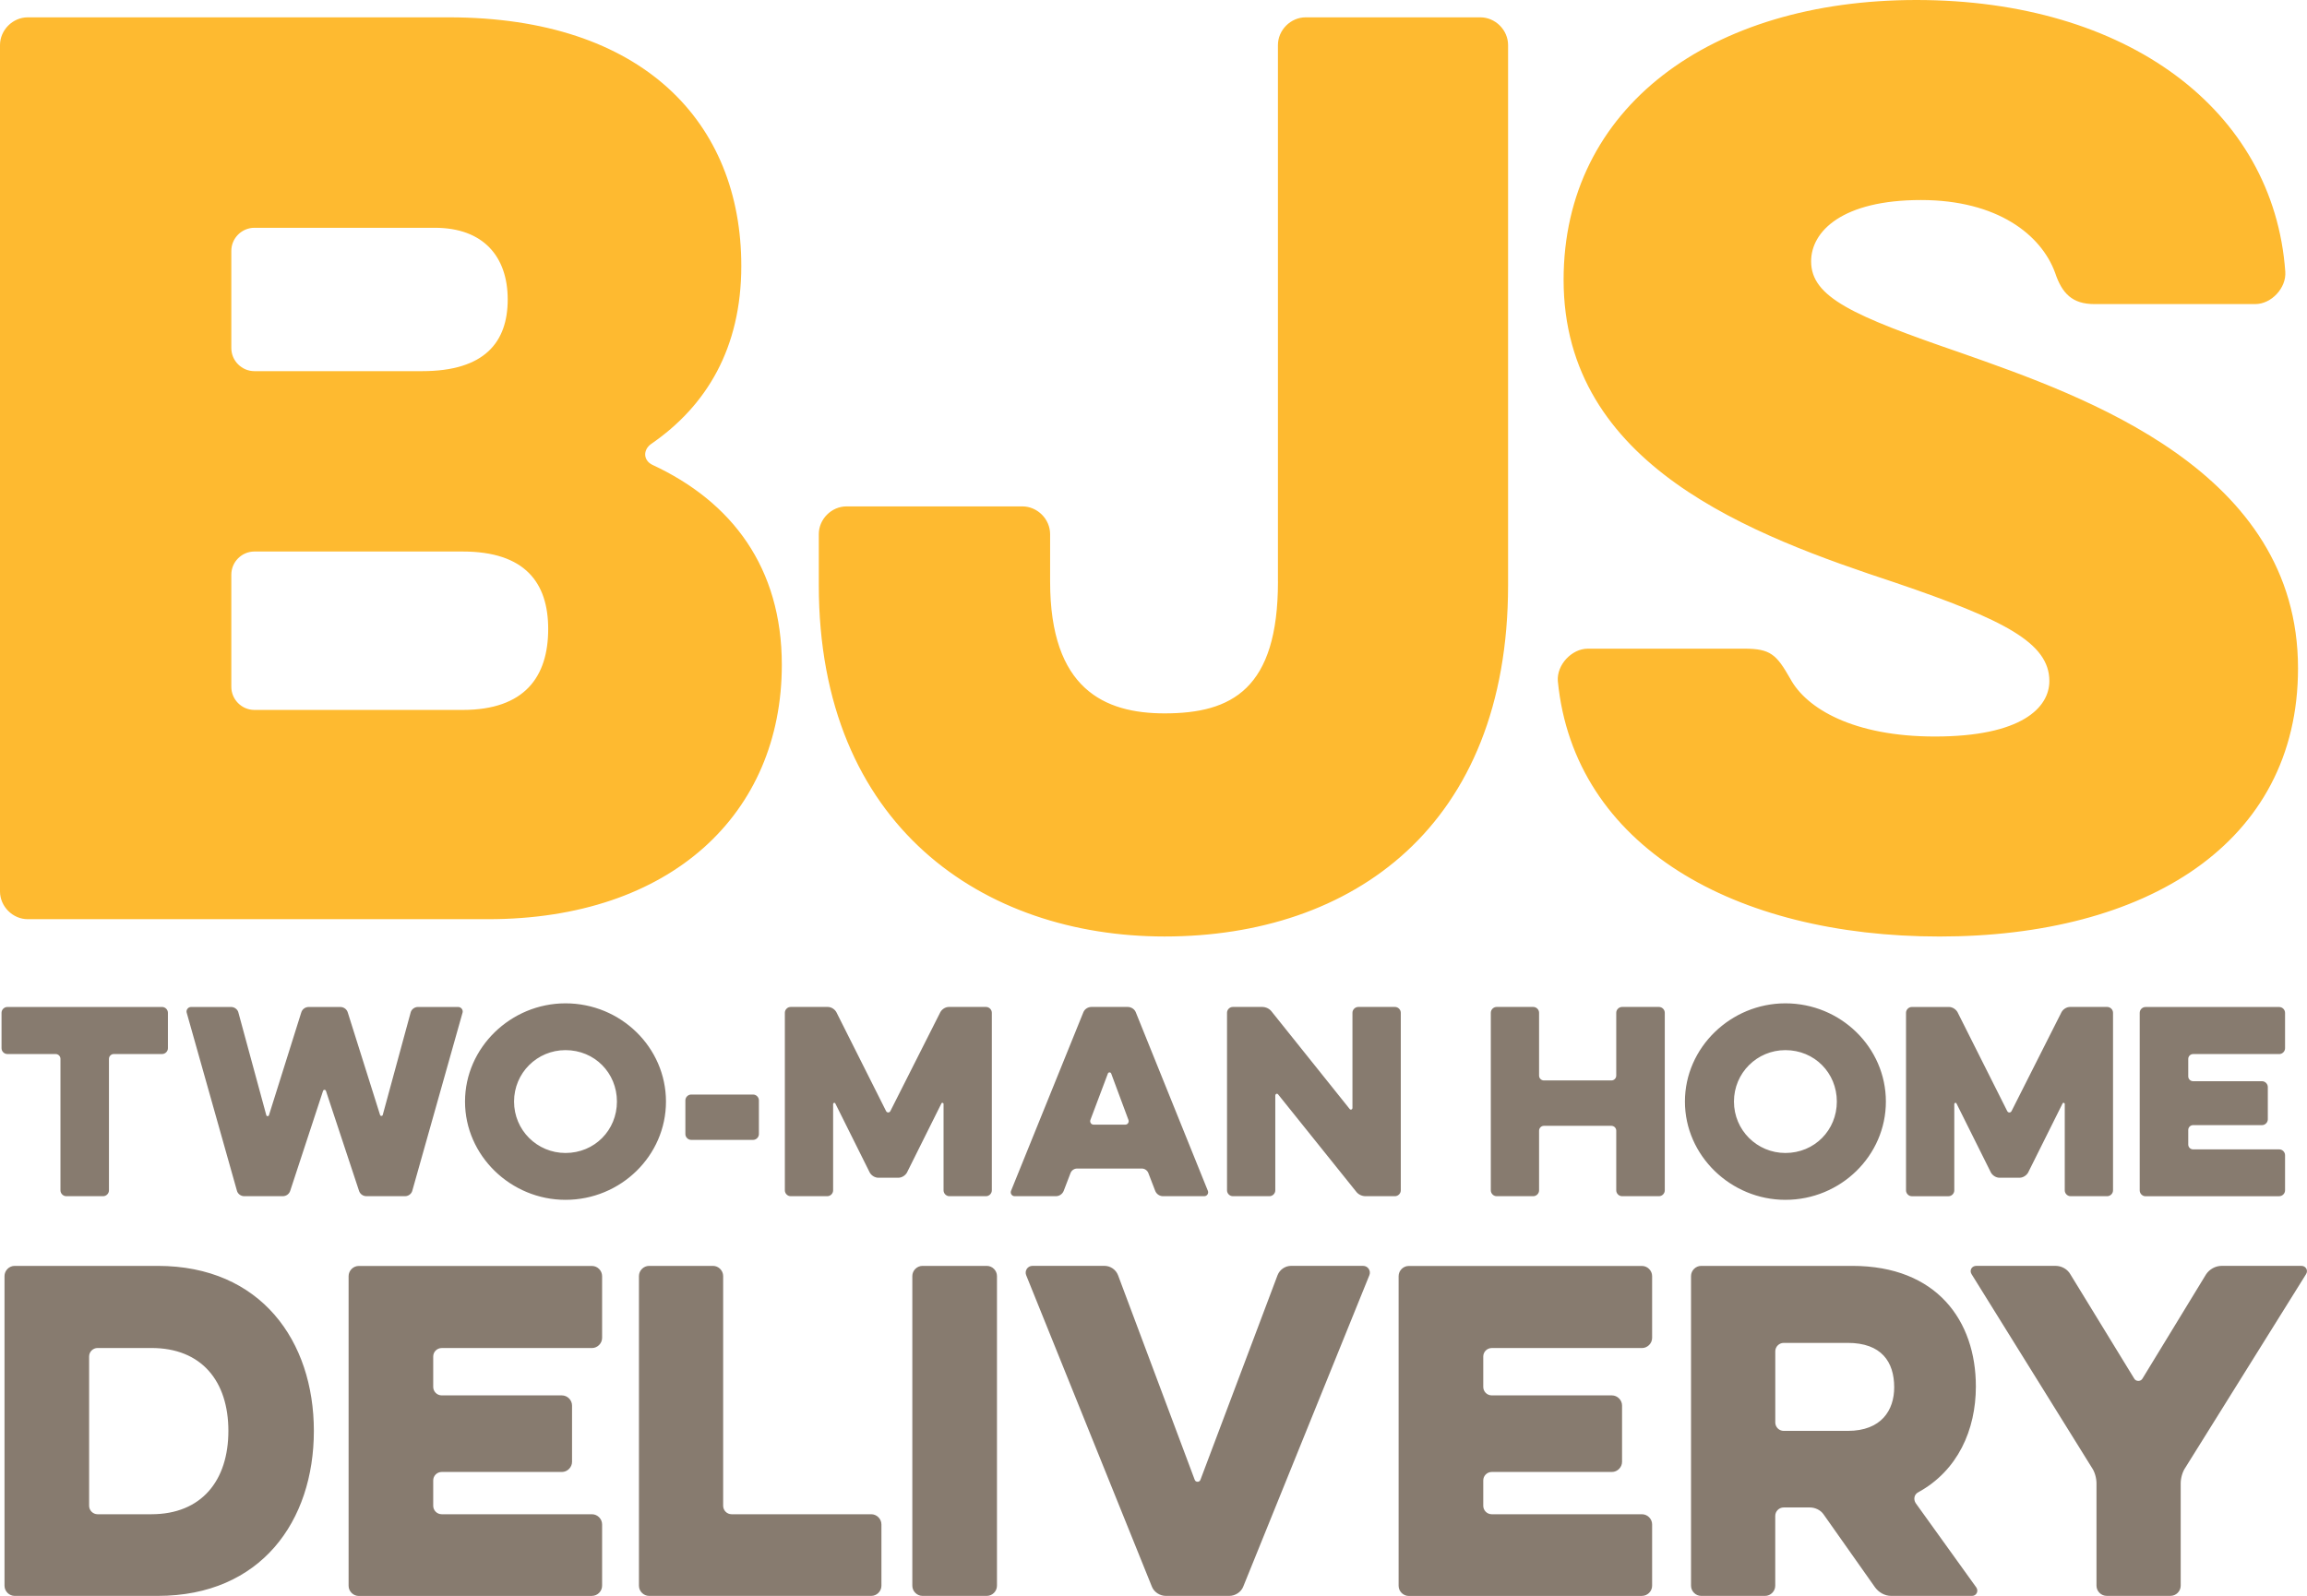
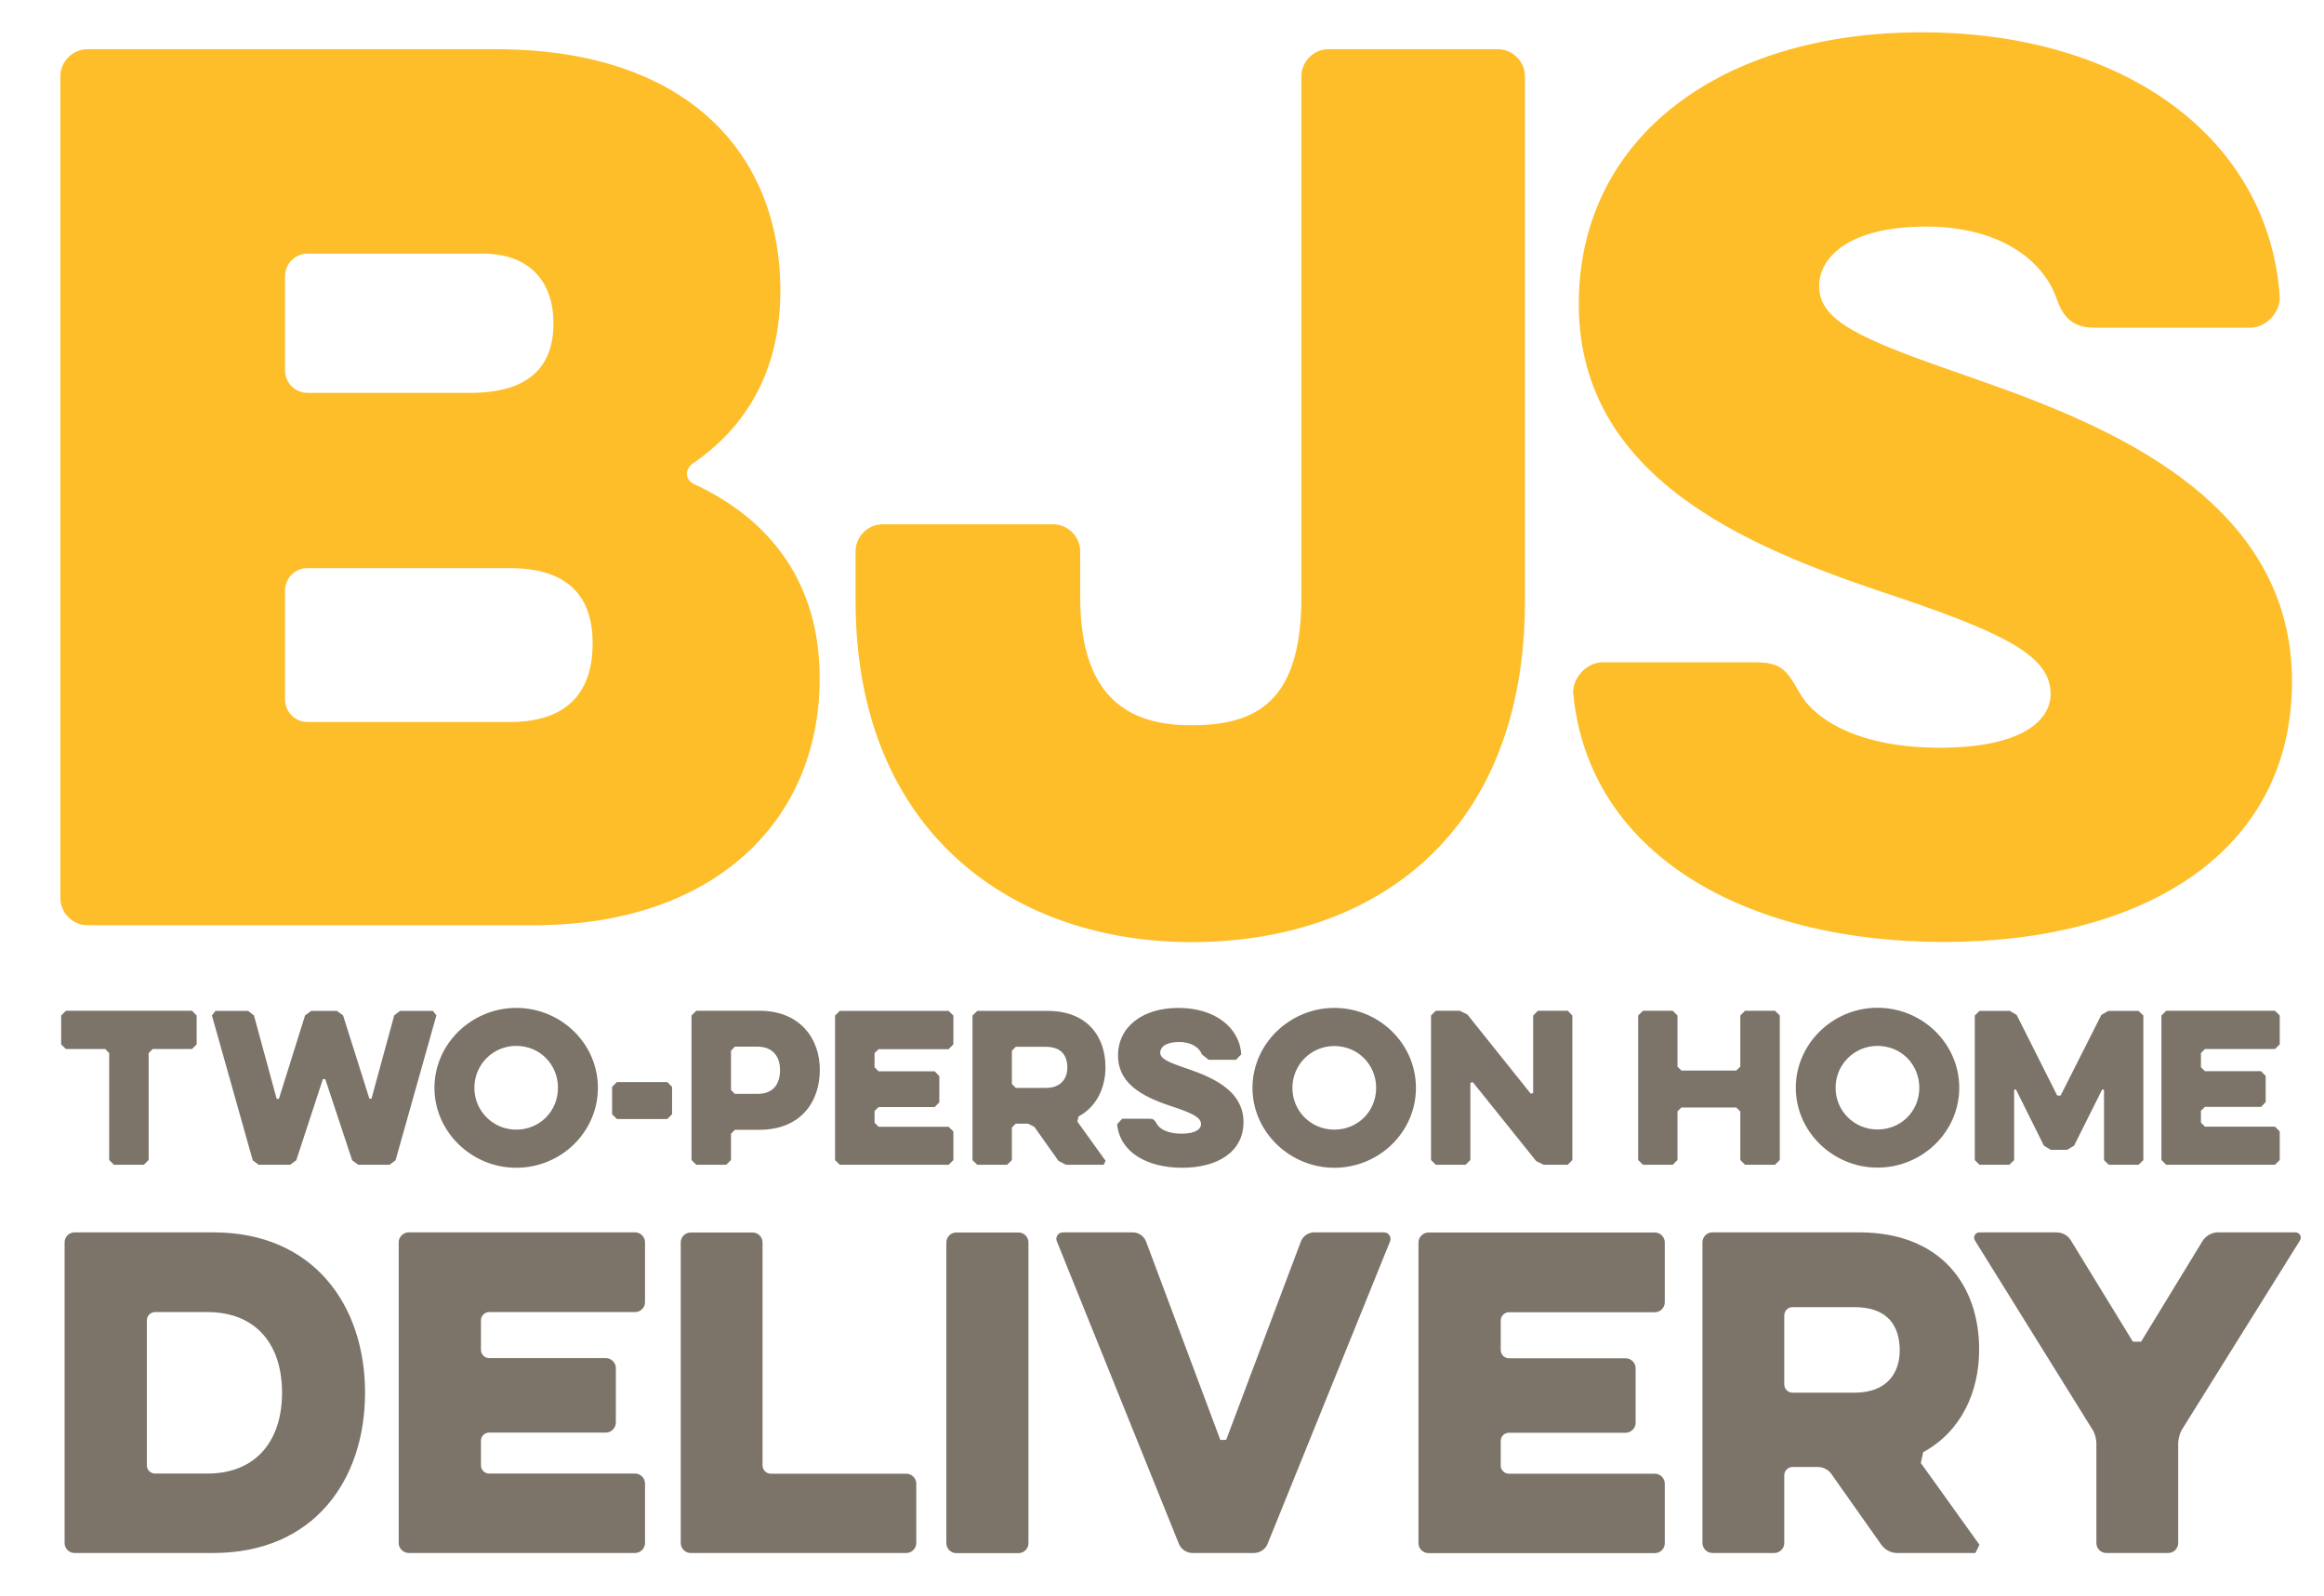
- <svg xmlns="http://www.w3.org/2000/svg" version="1.1" id="Layer_1" x="0px" y="0px" viewBox="0 0 690.64 477.89" style="enable-background:new 0 0 690.64 477.89;" xml:space="preserve">
-   <style type="text/css">
- 	.st0{fill:#FEBA30;}
- 	.st1{fill:#877B6F;}
- </style>
-   <path class="st0" d="M580.62,280.44c61.63,0,107.33-27.7,107.33-80.32c0-59.2-63.71-81.36-101.1-94.52  c-32.2-11.08-44.66-16.62-44.66-27.35c0-9,9.35-18.35,32.89-18.35c22.85,0,36.01,10.39,40.16,21.81c2.08,6.23,5.19,9.35,11.77,9.35  h48.13c4.85,0,9.35-4.84,9-9.69C680.68,32.89,636.7,0,573.69,0c-61.63,0-105.6,32.2-105.6,83.79c0,55.74,56.43,76.52,99.37,90.71  c32.55,11.08,46.05,18,46.05,29.43c0,7.97-8.31,16.62-34.28,16.62c-24.23,0-38.43-8.31-43.28-17.31c-4.16-7.27-5.89-9-13.85-9  h-46.74c-4.85,0-9.35,4.85-9,9.69C471.21,253.44,519.34,280.44,580.62,280.44 M382.58,174.15c0,32.2-13.85,39.47-33.93,39.47  c-18,0-34.28-7.27-34.28-39.47v-14.2c0-4.5-3.81-8.31-8.31-8.31h-52.63c-4.5,0-8.31,3.81-8.31,8.31v15.23  c0,72.36,49.51,105.25,103.52,105.25c56.09,0,102.83-32.89,102.83-105.25V13.5c0-4.5-3.81-8.31-8.31-8.31h-52.28  c-4.5,0-8.31,3.81-8.31,8.31V174.15z M151.99,89.67c0,12.81-6.92,21.47-25.62,21.47h-50.2c-3.81,0-6.92-3.12-6.92-6.92V75.13  c0-3.81,3.12-6.92,6.92-6.92h54.01C144.72,68.21,151.99,76.86,151.99,89.67 M164.11,188.35c0,14.2-6.92,24.24-25.62,24.24H76.17  c-3.81,0-6.92-3.12-6.92-6.93v-33.58c0-3.81,3.12-6.93,6.92-6.93h62.32C157.19,165.15,164.11,174.5,164.11,188.35 M146.11,275.25  c54.7,0,87.94-31.51,87.94-76.17c0-29.08-14.89-48.82-38.78-59.9c-2.77-1.38-2.77-4.5-0.35-6.23c16.62-11.43,27-28.74,27-53.32  c0-42.93-29.43-74.44-87.6-74.44H8.31C3.81,5.19,0,9,0,13.5v253.44c0,4.5,3.81,8.31,8.31,8.31H146.11z" />
-   <path class="st1" d="M682.33,358.2c0.94,0,1.74-0.8,1.74-1.75v-10.53c0-0.94-0.8-1.74-1.74-1.74h-25.79c-0.8,0-1.45-0.65-1.45-1.45  v-4.36c0-0.8,0.65-1.45,1.45-1.45h20.63c0.94,0,1.74-0.8,1.74-1.74v-9.66c0-0.95-0.8-1.75-1.74-1.75h-20.63  c-0.8,0-1.45-0.66-1.45-1.45v-5.23c0-0.8,0.65-1.45,1.45-1.45h25.79c0.94,0,1.74-0.8,1.74-1.74v-10.61c0-0.94-0.8-1.74-1.74-1.74  H642.3c-0.95,0-1.74,0.8-1.74,1.74v53.18c0,0.95,0.8,1.75,1.74,1.75H682.33z M585.06,330.59c0-0.36,0.51-0.51,0.65-0.15l10.32,20.71  c0.51,0.87,1.53,1.52,2.54,1.52h6.03c1.02,0,2.03-0.66,2.54-1.52l10.32-20.71c0.14-0.36,0.66-0.22,0.66,0.15v25.86  c0,0.95,0.8,1.75,1.74,1.75h10.97c0.94,0,1.74-0.8,1.74-1.75v-53.18c0-0.94-0.8-1.74-1.74-1.74h-11.12c-1.02,0-2.04,0.65-2.54,1.52  L602.2,332.7c-0.29,0.58-1.02,0.58-1.31,0L586,303.06c-0.51-0.87-1.53-1.52-2.54-1.52h-11.12c-0.94,0-1.74,0.8-1.74,1.74v53.18  c0,0.95,0.8,1.75,1.74,1.75h10.97c0.94,0,1.74-0.8,1.74-1.75V330.59z M534.49,314.46c8.72,0,15.4,6.83,15.4,15.4  s-6.68,15.4-15.4,15.4c-8.5,0-15.4-6.83-15.4-15.4S525.99,314.46,534.49,314.46 M534.49,359.29c16.56,0,30.08-13.22,30.08-29.42  c0-16.2-13.51-29.42-30.08-29.42c-16.35,0-30.08,13.22-30.08,29.42C504.42,346.07,518.15,359.29,534.49,359.29 M483.85,322.09  c0,0.8-0.65,1.45-1.45,1.45h-20.2c-0.8,0-1.45-0.65-1.45-1.45v-18.82c0-0.94-0.8-1.74-1.74-1.74h-10.97c-0.94,0-1.74,0.8-1.74,1.74  v53.18c0,0.95,0.8,1.75,1.74,1.75h10.97c0.94,0,1.74-0.8,1.74-1.75v-17.87c0-0.8,0.66-1.45,1.45-1.45h20.2  c0.8,0,1.45,0.65,1.45,1.45v17.87c0,0.95,0.8,1.75,1.75,1.75h11.04c0.95,0,1.74-0.8,1.74-1.75v-53.18c0-0.94-0.8-1.74-1.74-1.74  H485.6c-0.94,0-1.75,0.8-1.75,1.74V322.09z M381.79,328.05c0-0.51,0.58-0.73,0.87-0.29l23.32,29.06c0.65,0.87,1.74,1.38,2.83,1.38  h8.79c0.94,0,1.75-0.8,1.75-1.75v-53.18c0-0.94-0.8-1.74-1.75-1.74h-10.97c-0.94,0-1.75,0.8-1.75,1.74v28.48  c0,0.51-0.58,0.73-0.87,0.29l-23.32-29.13c-0.65-0.87-1.75-1.38-2.83-1.38h-8.79c-0.95,0-1.74,0.8-1.74,1.74v53.18  c0,0.95,0.8,1.75,1.74,1.75h10.97c0.94,0,1.74-0.8,1.74-1.75V328.05z M327.37,336.77c-0.73,0-1.16-0.73-0.95-1.38l5.23-13.88  c0.15-0.51,0.87-0.51,1.02,0l5.16,13.88c0.22,0.65-0.22,1.38-0.94,1.38H327.37z M302.67,356.6c-0.29,0.73,0.22,1.6,1.09,1.6h12.35  c1.02,0,1.96-0.65,2.33-1.6l2.03-5.3c0.29-0.8,1.09-1.38,1.96-1.38h19.4c0.87,0,1.67,0.58,1.96,1.38l2.04,5.3  c0.36,0.95,1.31,1.6,2.33,1.6h12.35c0.87,0,1.38-0.87,1.09-1.6l-21.58-53.47c-0.36-0.94-1.38-1.6-2.4-1.6h-10.9  c-1.02,0-2.03,0.65-2.4,1.6L302.67,356.6z M249.42,330.59c0-0.36,0.51-0.51,0.65-0.15l10.32,20.71c0.51,0.87,1.53,1.52,2.54,1.52  h6.03c1.02,0,2.04-0.66,2.54-1.52l10.32-20.71c0.15-0.36,0.65-0.22,0.65,0.15v25.86c0,0.95,0.8,1.75,1.74,1.75h10.97  c0.94,0,1.74-0.8,1.74-1.75v-53.18c0-0.94-0.8-1.74-1.74-1.74h-11.11c-1.02,0-2.04,0.65-2.54,1.52l-14.97,29.64  c-0.29,0.58-1.02,0.58-1.31,0l-14.89-29.64c-0.51-0.87-1.53-1.52-2.54-1.52h-11.12c-0.95,0-1.74,0.8-1.74,1.74v53.18  c0,0.95,0.8,1.75,1.74,1.75h10.97c0.94,0,1.74-0.8,1.74-1.75V330.59z M206.92,327.76c-0.94,0-1.74,0.8-1.74,1.74v10.1  c0,0.94,0.8,1.74,1.74,1.74h18.53c0.94,0,1.74-0.8,1.74-1.74v-10.1c0-0.95-0.8-1.74-1.74-1.74H206.92z M169.29,314.46  c8.72,0,15.4,6.83,15.4,15.4s-6.68,15.4-15.4,15.4c-8.5,0-15.4-6.83-15.4-15.4S160.79,314.46,169.29,314.46 M169.29,359.29  c16.56,0,30.08-13.22,30.08-29.42c0-16.2-13.51-29.42-30.08-29.42c-16.35,0-30.08,13.22-30.08,29.42  C139.21,346.07,152.94,359.29,169.29,359.29 M96.71,326.67c0.15-0.43,0.73-0.43,0.87,0l9.88,29.86c0.29,1.02,1.23,1.67,2.25,1.67  h11.55c1.02,0,1.96-0.73,2.18-1.67l15.04-53.32c0.22-0.8-0.44-1.67-1.31-1.67h-12.06c-1.02,0-1.96,0.73-2.18,1.67l-8.35,30.66  c-0.07,0.36-0.65,0.44-0.8,0l-9.66-30.66c-0.29-1.02-1.23-1.67-2.25-1.67h-9.44c-1.02,0-1.96,0.65-2.25,1.67l-9.66,30.73  c-0.15,0.44-0.73,0.36-0.8,0l-8.35-30.73c-0.22-0.94-1.16-1.67-2.18-1.67H57.19c-0.87,0-1.53,0.87-1.31,1.67l15.04,53.32  c0.22,0.94,1.16,1.67,2.18,1.67h11.55c1.02,0,1.96-0.65,2.25-1.67L96.71,326.67z M16.65,315.63c0.8,0,1.45,0.65,1.45,1.45v39.37  c0,0.95,0.8,1.75,1.74,1.75h11.04c0.94,0,1.74-0.8,1.74-1.75v-39.37c0-0.8,0.65-1.45,1.45-1.45h14.46c0.94,0,1.74-0.8,1.74-1.74  v-10.61c0-0.94-0.8-1.74-1.74-1.74H2.2c-0.95,0-1.74,0.8-1.74,1.74v10.61c0,0.95,0.8,1.74,1.74,1.74H16.65z" />
-   <path class="st1" d="M591.64,379.06c-1.39,0-2.15,1.39-1.39,2.53l35.98,57.9c0.89,1.27,1.39,3.17,1.39,4.69v30.66  c0,1.65,1.39,3.04,3.04,3.04h19.13c1.65,0,3.04-1.39,3.04-3.04v-30.66c0-1.52,0.51-3.42,1.39-4.69l36.11-57.9  c0.76-1.14,0-2.53-1.39-2.53h-23.82c-1.9,0-3.67,1.01-4.69,2.53l-19.01,31.17c-0.51,1.01-2.03,1.01-2.54,0l-19-31.04  c-0.89-1.65-2.66-2.66-4.56-2.66H591.64z M567.06,415.43c0,6.84-3.8,13.05-13.94,13.05h-19.13c-1.39,0-2.53-1.14-2.53-2.53v-21.29  c0-1.39,1.14-2.53,2.53-2.53h19.13C563.26,402.12,567.06,407.82,567.06,415.43 M506.24,474.85c0,1.65,1.39,3.04,3.04,3.04h19.13  c1.65,0,3.04-1.39,3.04-3.04v-20.91c0-1.39,1.14-2.53,2.53-2.53h7.86c1.52,0,3.17,0.76,4.05,2.03l15.46,21.92  c1.14,1.52,2.91,2.53,4.82,2.53h24.2c1.27,0,2.03-1.39,1.27-2.53l-18.12-25.21c-0.76-1.14-0.51-2.66,0.76-3.3  c11.78-6.46,17.23-18.62,17.23-31.67c0-19.64-11.66-36.11-37-36.11h-45.23c-1.65,0-3.04,1.39-3.04,3.04V474.85z M491.55,477.89  c1.65,0,3.04-1.39,3.04-3.04v-18.37c0-1.65-1.39-3.04-3.04-3.04h-44.98c-1.39,0-2.53-1.14-2.53-2.53v-7.6  c0-1.39,1.14-2.53,2.53-2.53h35.98c1.65,0,3.04-1.39,3.04-3.04v-16.85c0-1.65-1.39-3.04-3.04-3.04h-35.98  c-1.39,0-2.53-1.14-2.53-2.53v-9.12c0-1.39,1.14-2.53,2.53-2.53h44.98c1.65,0,3.04-1.39,3.04-3.04v-18.5c0-1.65-1.39-3.04-3.04-3.04  h-69.81c-1.65,0-3.04,1.39-3.04,3.04v92.74c0,1.65,1.39,3.04,3.04,3.04H491.55z M409.95,381.85c0.51-1.27-0.38-2.79-1.9-2.79h-21.54  c-1.77,0-3.42,1.14-4.05,2.79l-23.06,61.2c-0.25,0.89-1.52,0.89-1.77,0l-22.93-61.2c-0.63-1.65-2.28-2.79-4.05-2.79H309.1  c-1.52,0-2.41,1.52-1.9,2.79l37.63,93.25c0.63,1.65,2.41,2.79,4.18,2.79h19c1.77,0,3.55-1.14,4.18-2.79L409.95,381.85z   M273.12,474.85c0,1.65,1.39,3.04,3.04,3.04h19.26c1.65,0,3.04-1.39,3.04-3.04v-92.74c0-1.65-1.39-3.04-3.04-3.04h-19.26  c-1.65,0-3.04,1.39-3.04,3.04V474.85z M260.83,477.89c1.65,0,3.04-1.39,3.04-3.04v-18.37c0-1.65-1.39-3.04-3.04-3.04h-41.81  c-1.39,0-2.53-1.14-2.53-2.53v-68.8c0-1.65-1.39-3.04-3.04-3.04h-19.13c-1.65,0-3.04,1.39-3.04,3.04v92.74  c0,1.65,1.39,3.04,3.04,3.04H260.83z M177.21,477.89c1.65,0,3.04-1.39,3.04-3.04v-18.37c0-1.65-1.39-3.04-3.04-3.04h-44.98  c-1.39,0-2.54-1.14-2.54-2.53v-7.6c0-1.39,1.14-2.53,2.54-2.53h35.98c1.65,0,3.04-1.39,3.04-3.04v-16.85c0-1.65-1.39-3.04-3.04-3.04  h-35.98c-1.39,0-2.54-1.14-2.54-2.53v-9.12c0-1.39,1.14-2.53,2.54-2.53h44.98c1.65,0,3.04-1.39,3.04-3.04v-18.5  c0-1.65-1.39-3.04-3.04-3.04h-69.81c-1.65,0-3.04,1.39-3.04,3.04v92.74c0,1.65,1.39,3.04,3.04,3.04H177.21z M68.37,428.48  c0,14.82-7.98,24.96-23.06,24.96H29.22c-1.39,0-2.54-1.14-2.54-2.53v-44.72c0-1.39,1.14-2.53,2.54-2.53h16.09  C60.39,403.64,68.37,413.65,68.37,428.48 M47.21,477.89c30.92,0,46.75-22.43,46.75-49.41c0-26.86-15.84-49.41-46.75-49.41H4.39  c-1.65,0-3.04,1.39-3.04,3.04v92.74c0,1.65,1.39,3.04,3.04,3.04H47.21z" />
+ <svg xmlns="http://www.w3.org/2000/svg" version="1.2" viewBox="0 0 1554 1065" width="217" height="149">
+   <style>
+ 		.s0 { fill: #fdbe29 } 
+ 		.s1 { fill: #7c7369 } 
+ 	</style>
+   <g id="Layer 1">
+     <path id="&lt;Compound Path&gt;" fill-rule="evenodd" class="s0" d="m58.4 617.7c-9.8 0-18-8.3-18-18v-549.8c0-9.7 8.2-18 18-18h273.4c126.1 0 190 68.4 190 161.5 0 53.3-22.6 90.9-58.6 115.6-5.3 3.8-5.3 10.6 0.7 13.6 51.9 24 84.2 66.8 84.2 129.9 0 96.9-72.1 165.2-190.8 165.2zm282.4-238.8h-135.2c-8.3 0-15 6.7-15 15v72.9c0 8.2 6.7 15 15 15h135.2c40.5 0 55.5-21.8 55.5-52.6 0-30-15-50.3-55.5-50.3zm-18.1-210.3h-117.1c-8.3 0-15 6.8-15 15v63.1c0 8.3 6.7 15 15 15h108.9c40.5 0 55.6-18.7 55.6-46.5 0-27.8-15.8-46.6-47.4-46.6zm547.5-118.7c0-9.7 8.3-18 18-18h113.5c9.7 0 18 8.3 18 18v350.8c0 156.9-101.4 228.3-223.1 228.3-117.1 0-224.5-71.4-224.5-228.3v-33.1c0-9.7 8.2-18 18-18h114.2c9.7 0 18 8.3 18 18v30.8c0 69.8 35.3 85.6 74.3 85.6 43.6 0 73.6-15.8 73.6-85.6zm181.8 413.1c-0.8-10.6 9-21.1 19.5-21.1h101.4c17.3 0 21 3.8 30 19.6 10.5 19.5 41.3 37.5 93.9 37.5 56.3 0 74.4-18.8 74.4-36 0-24.8-29.3-39.8-99.9-63.9-93.2-30.8-215.6-75.8-215.6-196.8 0-111.8 95.4-181.7 229.1-181.7 136.7 0 232.1 71.4 239.6 176.5 0.7 10.5-9.1 21-19.6 21h-104.4c-14.2 0-21-6.7-25.5-20.3-9-24.7-37.5-47.3-87.1-47.3-51.1 0-71.4 20.3-71.4 39.8 0 23.3 27.1 35.3 96.9 59.4 81.1 28.5 219.3 76.6 219.3 205 0 114.2-99.1 174.2-232.8 174.2-132.9 0-237.3-58.5-247.8-165.9z" />
+     <path id="&lt;Compound Path&gt;" fill-rule="evenodd" class="s1" d="m1537.8 828.7l-78.3 125.5c-1.9 2.8-3 6.9-3 10.2v66.5c0 3.6-3 6.6-6.6 6.6h-41.5c-3.6 0-6.6-3-6.6-6.6v-66.5c0-3.3-1.1-7.4-3.1-10.2l-78-125.5c-1.6-2.5 0-5.6 3-5.6h51.4c4.1 0 8 2.2 9.9 5.8l41.2 67.3h5.5l41.2-67.5c2.3-3.4 6.1-5.6 10.2-5.6h51.7c3 0 4.7 3.1 3 5.6zm-16.6-50.8h-72.7l-3.2-3.2v-96.6l3.2-3.2h72.7l3.2 3.2v19.3l-3.2 3.1h-46.8l-2.7 2.7v9.5l2.7 2.6h37.5l3.1 3.2v17.5l-3.1 3.2h-37.5l-2.7 2.6v7.9l2.7 2.7h46.8l3.2 3.2v19.1zm-91.2 0h-19.9l-3.2-3.1v-47.1l-1.2-0.2-18.8 37.6-4.6 2.8h-11l-4.6-2.8-18.7-37.6-1.2 0.2v47.1l-3.2 3.1h-19.9l-3.2-3.1v-96.7l3.2-3.1h20.2l4.6 2.7 27.1 53.9h2.3l27.2-53.9 4.7-2.7h20.2l3.2 3.1v96.7zm-174.6 1.9c-29.7 0-54.6-24-54.6-53.4 0-29.5 24.9-53.5 54.6-53.5 30.1 0 54.7 24 54.7 53.5 0 29.4-24.6 53.4-54.7 53.4zm0-81.4c-15.4 0-28 12.4-28 28 0 15.6 12.6 27.9 28 27.9 15.9 0 28-12.3 28-27.9 0-15.6-12.1-28-28-28zm-68.5 79.5h-20l-3.2-3.2v-32.5l-2.7-2.6h-36.7l-2.6 2.6v32.5l-3.2 3.2h-19.9l-3.2-3.2v-96.6l3.2-3.2h19.9l3.2 3.2v34.2l2.6 2.6h36.7l2.7-2.6v-34.2l3.2-3.2h20l3.2 3.2v96.6zm-138.6 0h-16l-5.1-2.5-42.4-52.8-1.6 0.5v51.6l-3.2 3.2h-19.9l-3.2-3.2v-96.6l3.2-3.2h16l5.1 2.5 42.4 53 1.6-0.5v-51.8l3.2-3.2h19.9l3.1 3.2v96.6zm64.9 51.9v40.1c0 3.6-3 6.6-6.6 6.6h-97.6c-3 0-5.5 2.5-5.5 5.6v19.7c0 3.1 2.5 5.5 5.5 5.5h78.1c3.5 0 6.6 3 6.6 6.6v36.6c0 3.5-3.1 6.6-6.6 6.6h-78.1c-3 0-5.5 2.4-5.5 5.5v16.5c0 3 2.5 5.4 5.5 5.4h97.6c3.6 0 6.6 3.1 6.6 6.6v39.9c0 3.6-3 6.6-6.6 6.6h-151.4c-3.6 0-6.7-3-6.7-6.6v-201.2c0-3.6 3.1-6.6 6.7-6.6h151.4c3.6 0 6.6 3 6.6 6.6zm-221-49.9c-29.7 0-54.7-24-54.7-53.4 0-29.5 25-53.5 54.7-53.5 30.1 0 54.6 24 54.6 53.5 0 29.4-24.5 53.4-54.6 53.4zm0-81.4c-15.5 0-28 12.4-28 28 0 15.6 12.5 27.9 28 27.9 15.8 0 28-12.3 28-27.9 0-15.6-12.2-28-28-28zm-99.3 14.8c14.3 5 38.6 13.4 38.6 36 0 20.1-17.5 30.6-41 30.6-23.4 0-41.7-10.3-43.5-29.1l3.4-3.7h17.8c3 0 3.7 0.6 5.3 3.4 1.8 3.4 7.3 6.6 16.5 6.6 9.9 0 13.1-3.3 13.1-6.3 0-4.4-5.2-7.1-17.6-11.3-16.4-5.4-37.9-13.3-37.9-34.6 0-19.6 16.8-31.9 40.3-31.9 24 0 40.8 12.6 42.1 31l-3.5 3.7h-18.3l-4.5-3.6c-1.6-4.3-6.6-8.3-15.3-8.3-9 0-12.6 3.6-12.6 7 0 4.1 4.8 6.3 17.1 10.5zm-80.1 64.6l-5-2.6-16.2-22.8-4.2-2.1h-8.2l-2.6 2.6v21.8l-3.2 3.1h-19.9l-3.2-3.1v-96.7l3.2-3.1h47.1c26.4 0 38.6 17.2 38.6 37.6 0 13.6-5.7 26.3-18 33l-0.8 3.4 18.9 26.3-1.3 2.6zm-13.6-78.9h-20l-2.6 2.7v22.1l2.6 2.7h20c10.5 0 14.5-6.5 14.5-13.6 0-8-4-13.9-14.5-13.9zm-11.5 130.8v201.2c0 3.6-3 6.6-6.5 6.6h-41.8c-3.6 0-6.6-3-6.6-6.6v-201.2c0-3.6 3-6.6 6.6-6.6h41.8c3.5 0 6.5 3 6.5 6.6zm-53.4-51.9h-72.7l-3.2-3.1v-96.7l3.2-3.1h72.7l3.2 3.1v19.3l-3.2 3.2h-46.8l-2.7 2.6v9.5l2.7 2.7h37.5l3.1 3.2v17.5l-3.1 3.2h-37.5l-2.7 2.6v7.9l2.7 2.7h46.8l3.2 3.1v19.2zm-126.5-23.4h-16.4l-2.6 2.7v17.5l-3.2 3.2h-20l-3.2-3.2v-96.6l3.2-3.2h42.2c27.3 0 40.4 18.8 40.4 39.5 0 21.8-13.1 40.1-40.4 40.1zm-1.4-55.6h-15l-2.6 2.7v26.3l2.6 2.6h15c11 0 15.2-6.9 15.2-16 0-8.2-4.2-15.6-15.2-15.6zm3.5 130.9v149.2c0 3 2.5 5.5 5.5 5.5h90.7c3.5 0 6.6 3 6.6 6.6v39.8c0 3.6-3.1 6.6-6.6 6.6h-144.3c-3.6 0-6.6-3-6.6-6.6v-201.1c0-3.6 3-6.6 6.6-6.6h41.5c3.6 0 6.6 3 6.6 6.6zm-63.7-82.5h-33.7l-3.2-3.2v-18.3l3.2-3.2h33.7l3.2 3.2v18.3zm-101 32.6c-29.8 0-54.7-24-54.7-53.5 0-29.4 24.9-53.4 54.7-53.4 30.1 0 54.6 24 54.6 53.4 0 29.5-24.5 53.5-54.6 53.5zm0-81.5c-15.5 0-28 12.4-28 28 0 15.6 12.5 28 28 28 15.8 0 27.9-12.4 27.9-28 0-15.6-12.1-28-27.9-28zm-84.7 79.5h-20.9l-4.1-3-18-54.3h-1.6l-17.8 54.3-4.1 3h-21l-4-3-27.3-96.9 2.4-3h21.8l3.9 3 15.2 55.8h1.5l17.5-55.8 4.1-3h17.2l4.1 3 17.6 55.7h1.4l15.2-55.7 3.9-3h22l2.3 3-27.3 96.9zm-132.1-77.4h-26.3l-2.7 2.7v71.5l-3.2 3.2h-20l-3.2-3.2v-71.5l-2.6-2.7h-26.3l-3.2-3.1v-19.3l3.2-3.2h84.3l3.1 3.2v19.3zm-78.6 122.6h92.9c67.1 0 101.4 48.9 101.4 107.2 0 58.5-34.3 107.2-101.4 107.2h-92.9c-3.6 0-6.6-3-6.6-6.6v-201.2c0-3.6 3-6.6 6.6-6.6zm48.4 155.8c0 3.1 2.5 5.5 5.5 5.5h34.9c32.7 0 50-22 50-54.1 0-32.2-17.3-53.9-50-53.9h-34.9c-3 0-5.5 2.5-5.5 5.5zm175.1-155.8h151.4c3.6 0 6.6 3 6.6 6.6v40.1c0 3.6-3 6.6-6.6 6.6h-97.6c-3 0-5.5 2.5-5.5 5.5v19.8c0 3 2.5 5.5 5.5 5.5h78.1c3.5 0 6.6 3 6.6 6.6v36.6c0 3.5-3.1 6.6-6.6 6.6h-78.1c-3 0-5.5 2.4-5.5 5.4v16.5c0 3.1 2.5 5.5 5.5 5.5h97.6c3.6 0 6.6 3 6.6 6.6v39.9c0 3.5-3 6.6-6.6 6.6h-151.4c-3.6 0-6.7-3.1-6.7-6.6v-201.2c0-3.6 3.1-6.6 6.7-6.6zm437.5 0h46.7c3.8 0 7.4 2.5 8.8 6l49.7 132.8h3.9l50-132.8c1.4-3.5 5-6 8.8-6h46.7c3.3 0 5.2 3.3 4.1 6l-81.9 202.3c-1.3 3.6-5.2 6.1-9 6.1h-41.3c-3.8 0-7.6-2.5-9-6.1l-81.6-202.3c-1.2-2.7 0.8-6 4.1-6zm434.2 0h98.1c55 0 80.3 35.7 80.3 78.3 0 28.3-11.8 54.7-37.4 68.7l-1.6 7.2 39.2 54.7-2.7 5.5h-52.5c-4.1 0-8-2.2-10.4-5.5l-33.6-47.6c-1.9-2.7-5.5-4.4-8.8-4.4h-17c-3 0-5.5 2.5-5.5 5.5v45.4c0 3.5-3 6.6-6.6 6.6h-41.5c-3.6 0-6.6-3.1-6.6-6.6v-201.2c0-3.6 3-6.6 6.6-6.6zm48.1 101.7c0 3 2.5 5.5 5.5 5.5h41.5c22 0 30.2-13.5 30.2-28.3 0-16.5-8.2-28.9-30.2-28.9h-41.5c-3 0-5.5 2.5-5.5 5.5z" />
+   </g>
</svg>
